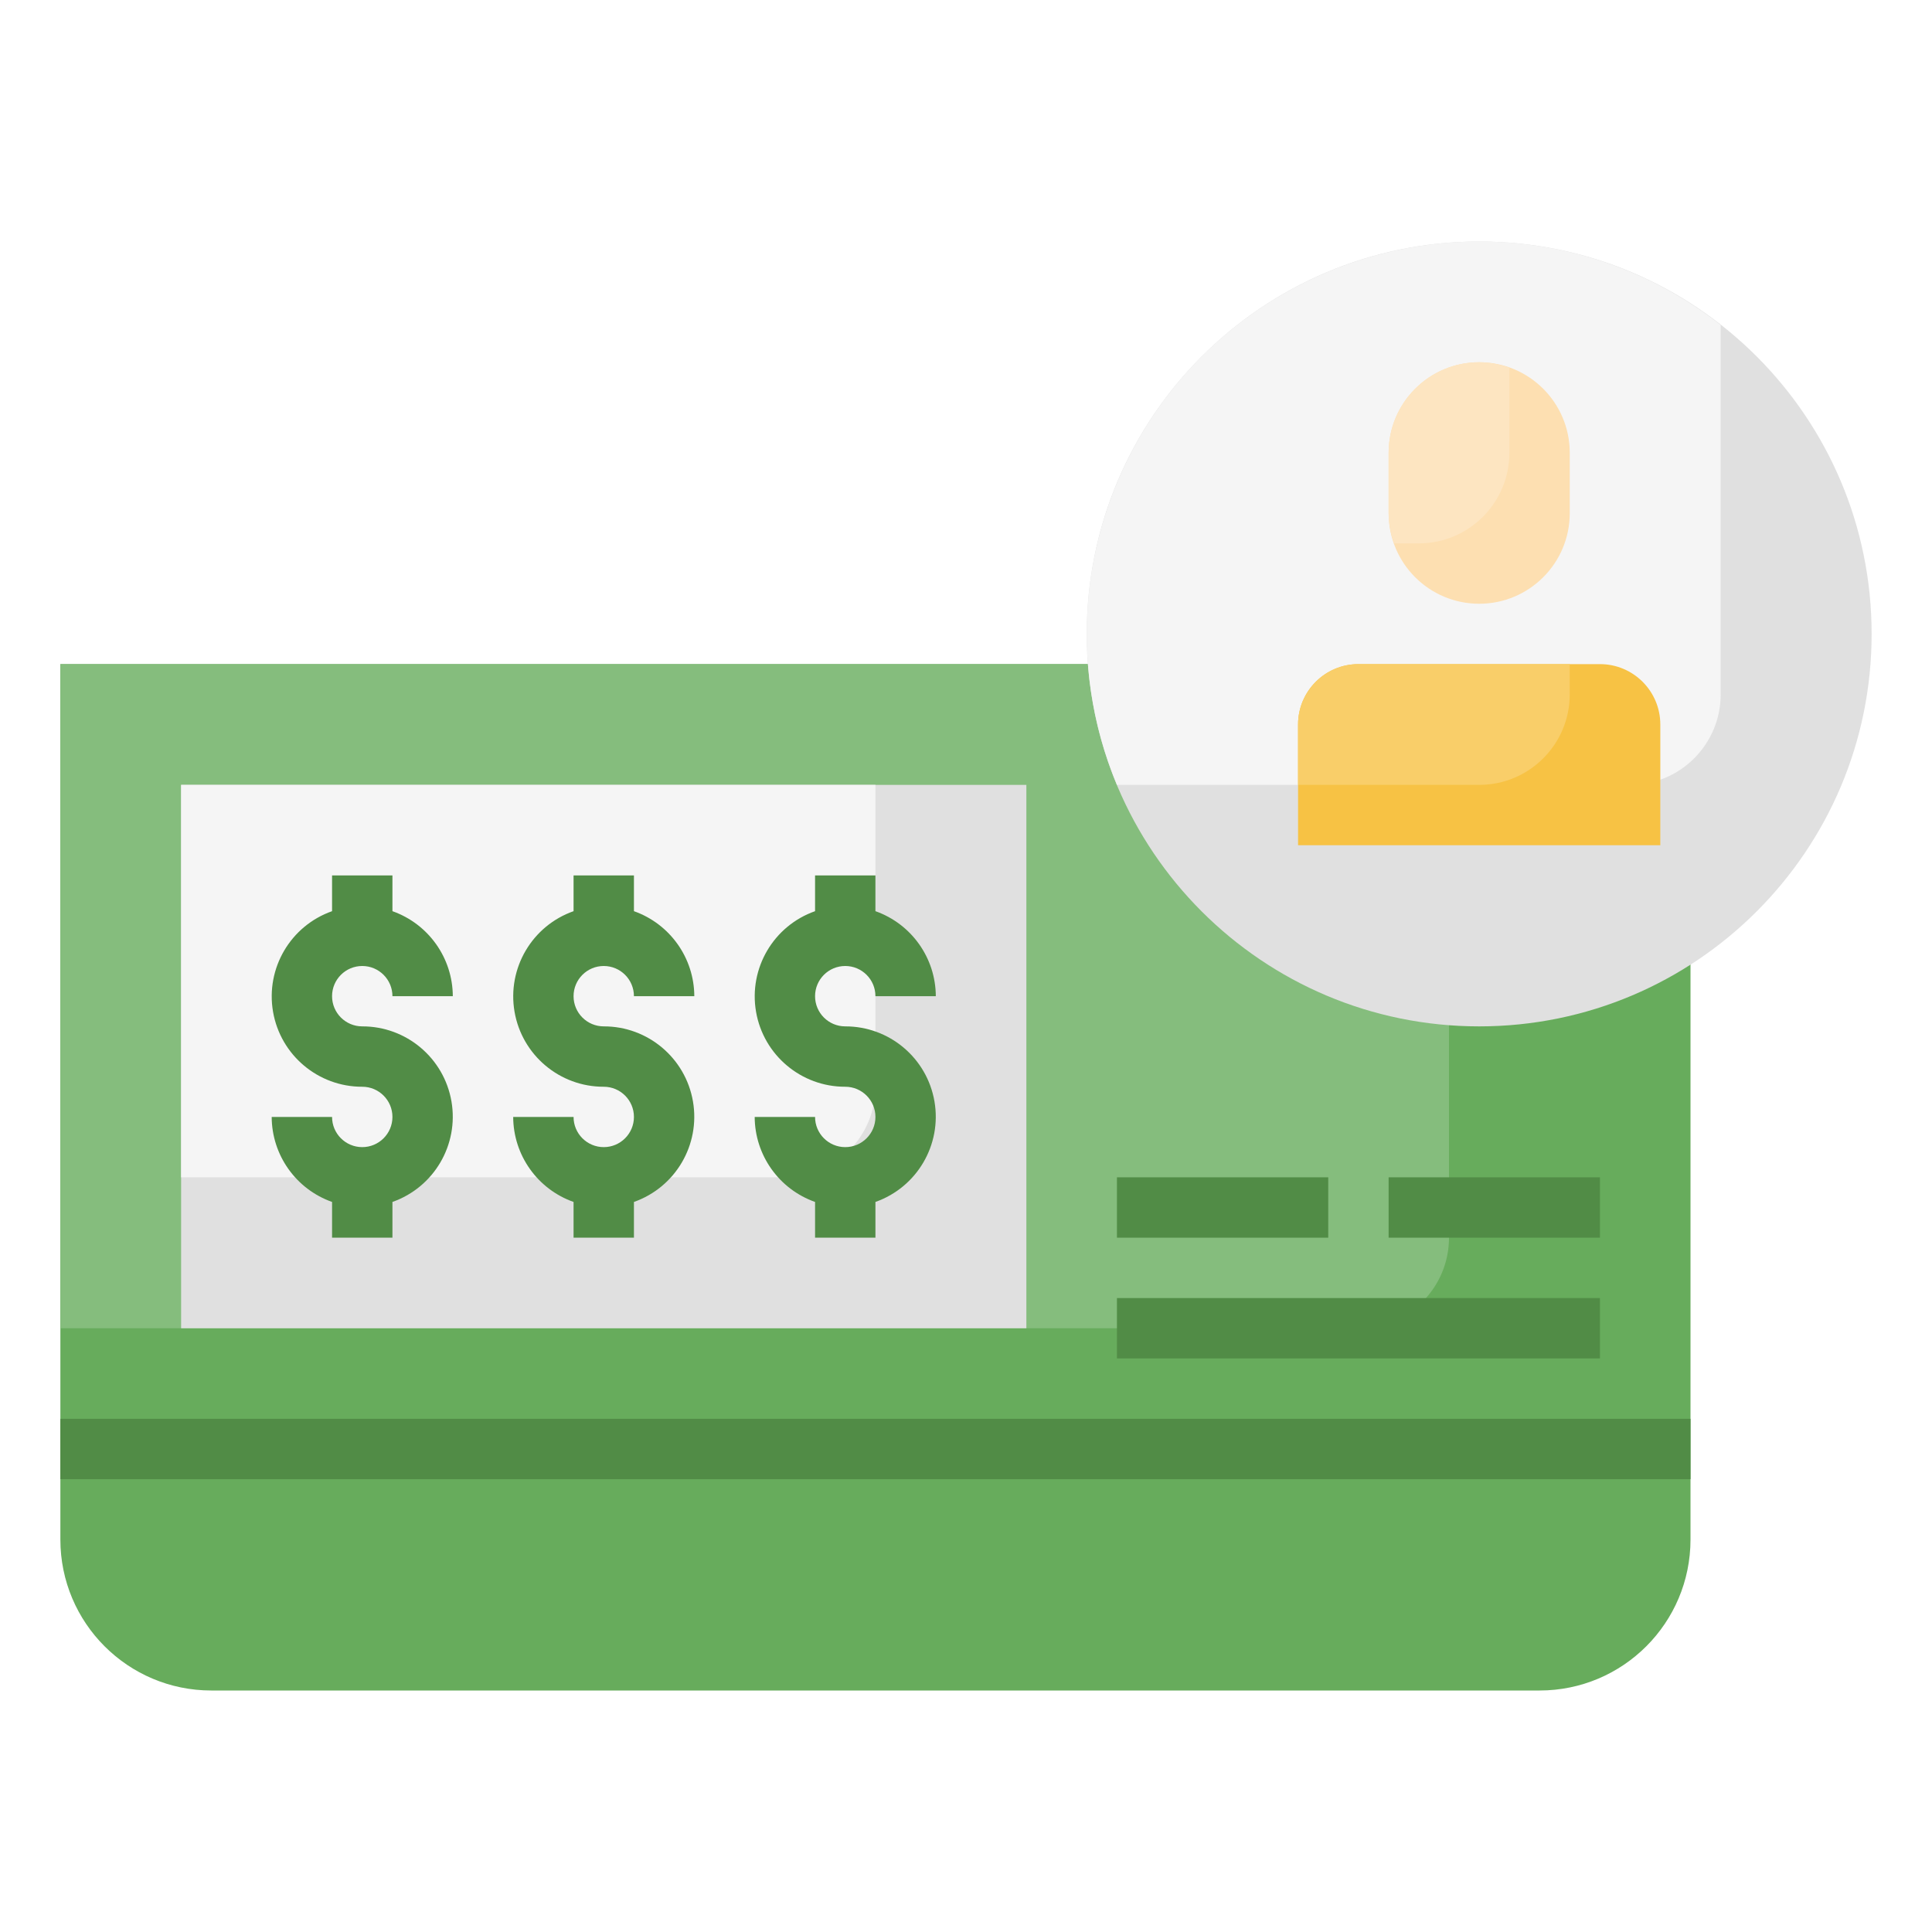
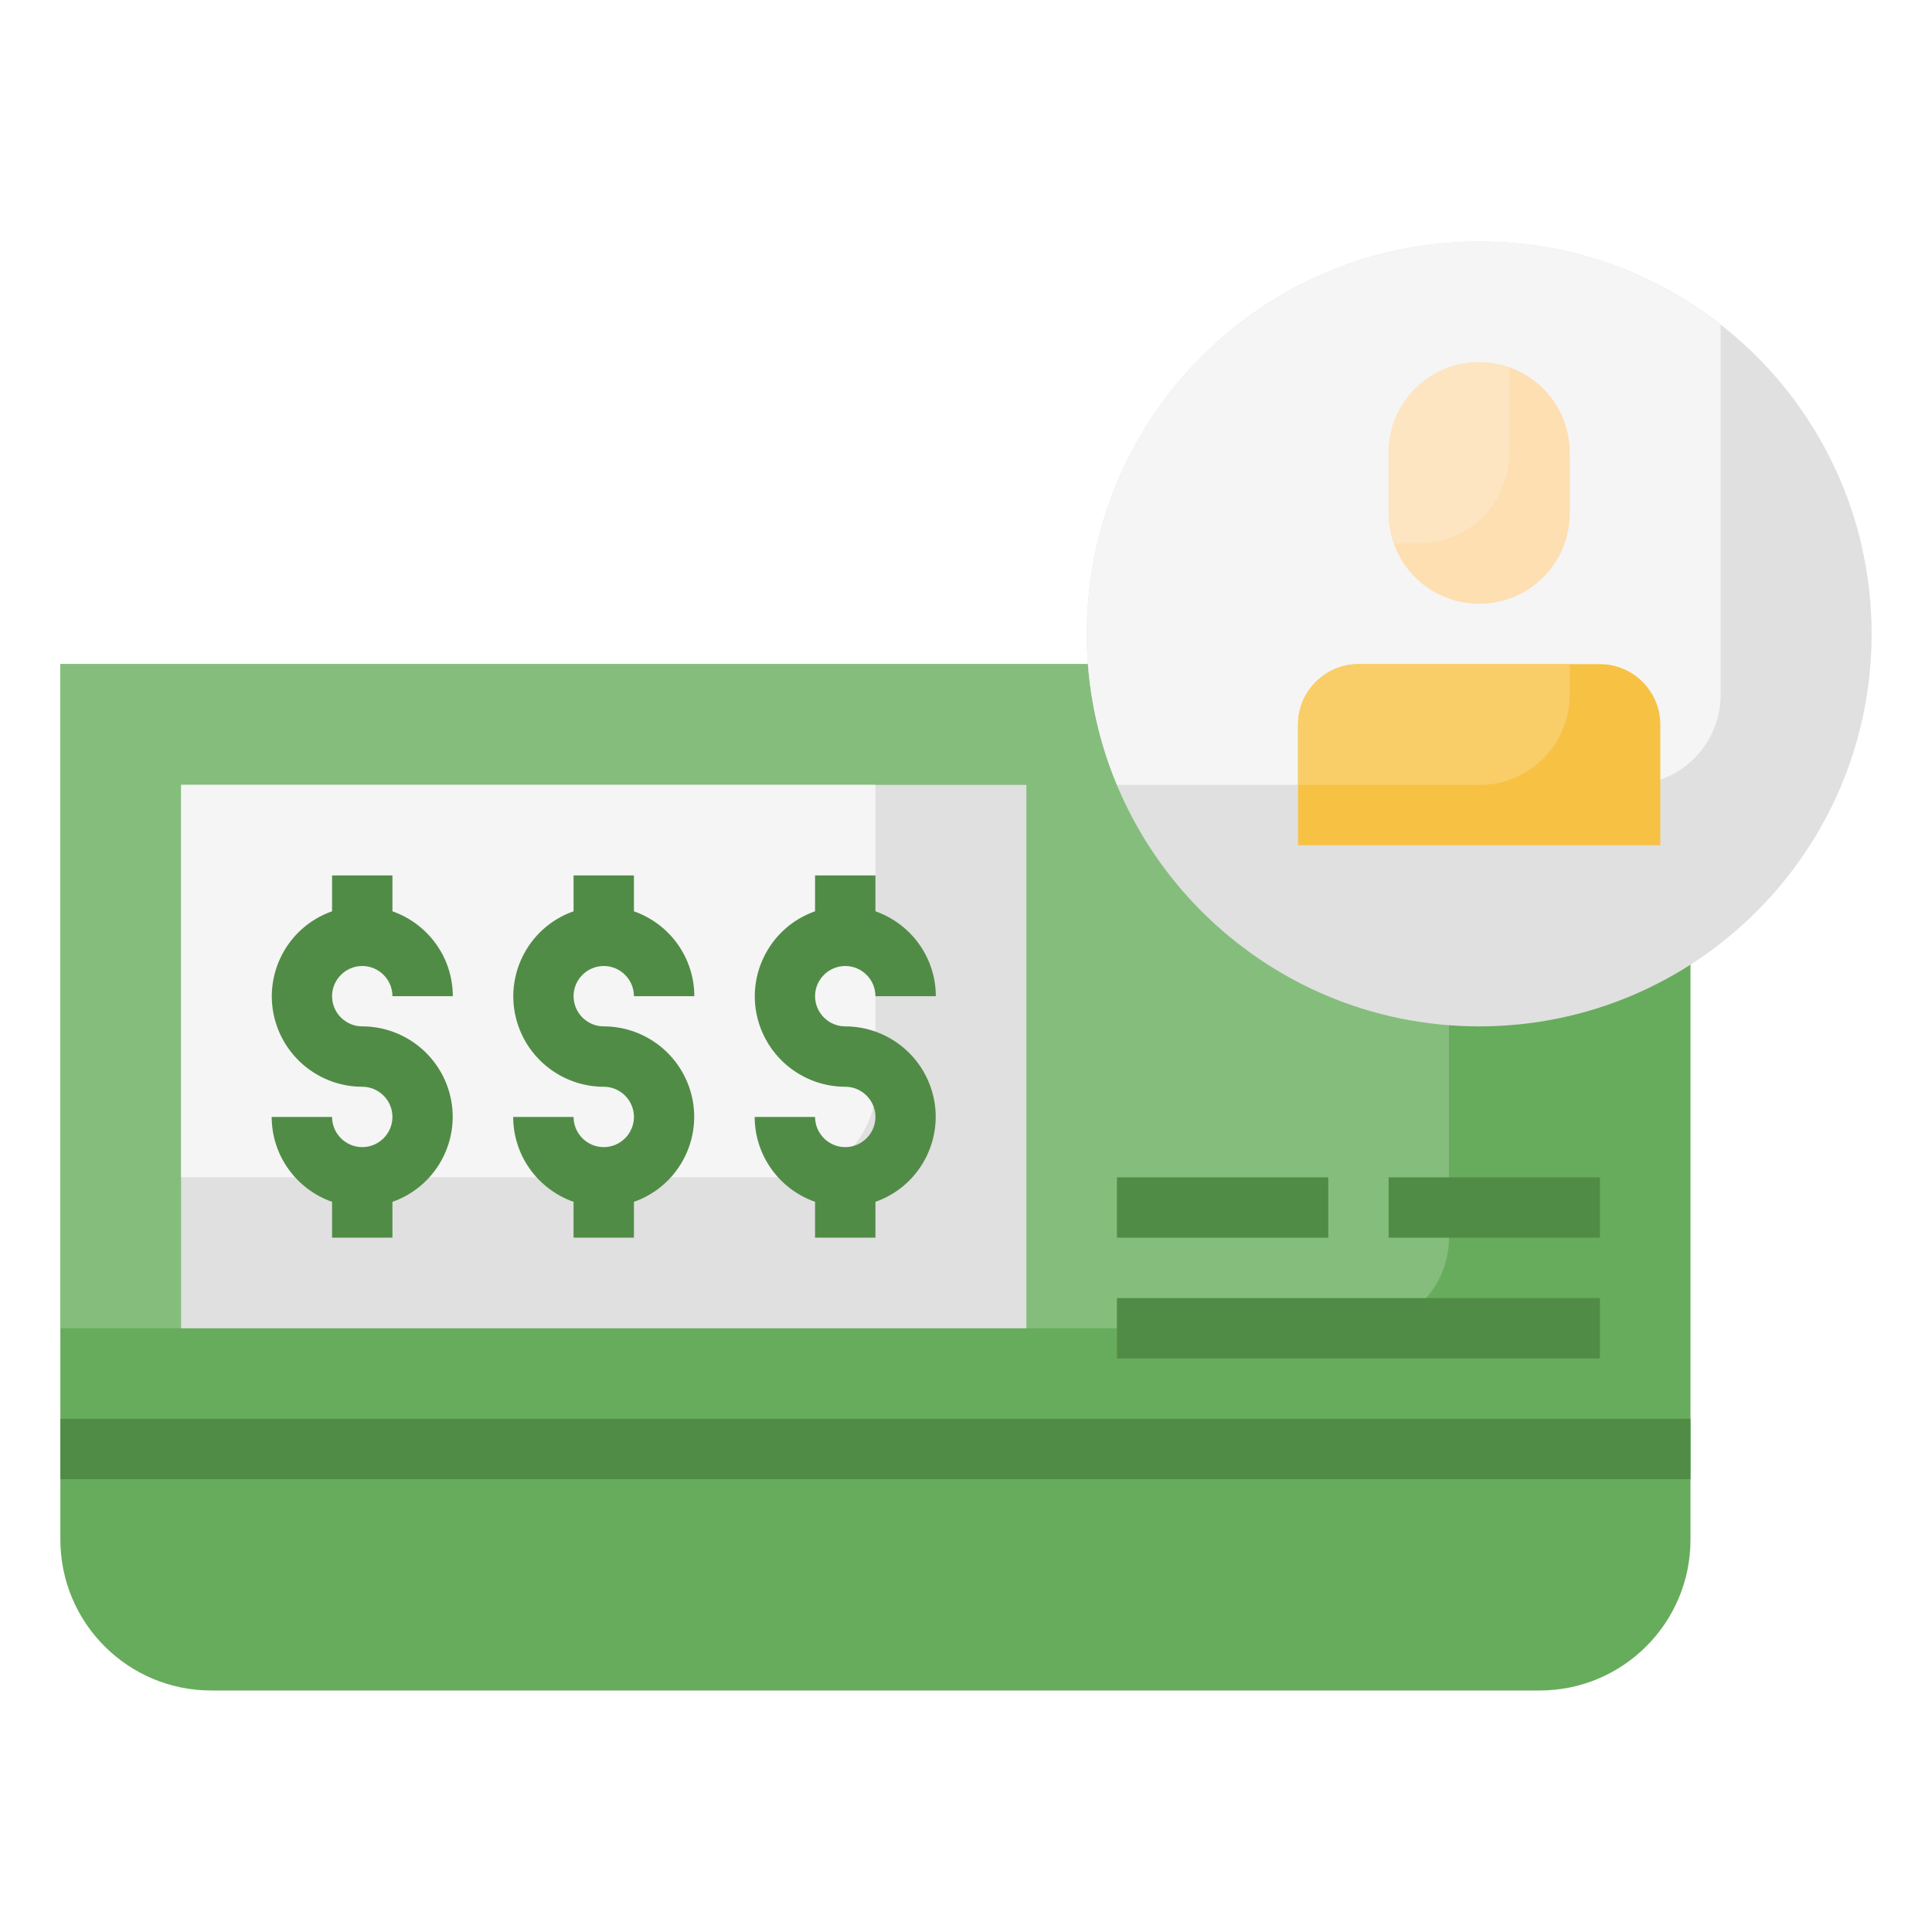
- <svg xmlns="http://www.w3.org/2000/svg" id="Layer_3" height="512" viewBox="0 0 64 64" width="512" data-name="Layer 3">
-   <path d="m2 22h54a0 0 0 0 1 0 0v29a5 5 0 0 1 -5 5h-44a5 5 0 0 1 -5-5v-29a0 0 0 0 1 0 0z" fill="#67ac5c" />
-   <path d="m2 22v22h43a3 3 0 0 0 3-3v-19z" fill="#85bd7d" />
-   <circle cx="49" cy="21" fill="#e0e0e0" r="13" />
-   <path d="m49 8a13 13 0 0 0 -12 18h17a3 3 0 0 0 3-3v-12.233a12.931 12.931 0 0 0 -8-2.767z" fill="#f5f5f5" />
-   <path d="m6 26h28v18h-28z" fill="#e0e0e0" />
-   <path d="m6 26v13h20a3 3 0 0 0 3-3v-10z" fill="#f5f5f5" />
-   <path d="m2 47h54v2h-54z" fill="#518c46" />
-   <path d="m43 22h12a0 0 0 0 1 0 0v4a2 2 0 0 1 -2 2h-8a2 2 0 0 1 -2-2v-4a0 0 0 0 1 0 0z" fill="#f7c244" transform="matrix(-1 0 0 -1 98 50)" />
-   <rect fill="#fddfb1" height="8" rx="3" transform="matrix(-1 0 0 -1 98 32)" width="6" x="46" y="12" />
-   <g fill="#518c46">
-     <path d="m12 32a1 1 0 0 1 1 1h2a3 3 0 0 0 -2-2.816v-1.184h-2v1.184a2.993 2.993 0 0 0 1 5.816 1 1 0 1 1 -1 1h-2a3 3 0 0 0 2 2.816v1.184h2v-1.184a2.993 2.993 0 0 0 -1-5.816 1 1 0 0 1 0-2z" />
-     <path d="m20 32a1 1 0 0 1 1 1h2a3 3 0 0 0 -2-2.816v-1.184h-2v1.184a2.993 2.993 0 0 0 1 5.816 1 1 0 1 1 -1 1h-2a3 3 0 0 0 2 2.816v1.184h2v-1.184a2.993 2.993 0 0 0 -1-5.816 1 1 0 0 1 0-2z" />
-     <path d="m28 32a1 1 0 0 1 1 1h2a3 3 0 0 0 -2-2.816v-1.184h-2v1.184a2.993 2.993 0 0 0 1 5.816 1 1 0 1 1 -1 1h-2a3 3 0 0 0 2 2.816v1.184h2v-1.184a2.993 2.993 0 0 0 -1-5.816 1 1 0 0 1 0-2z" />
-     <path d="m37 43h16v2h-16z" />
-     <path d="m37 39h7v2h-7z" />
-     <path d="m46 39h7v2h-7z" />
+ <svg xmlns="http://www.w3.org/2000/svg" version="1.1" id="Layer_3" x="0px" y="0px" viewBox="0 0 512 512" style="enable-background:new 0 0 512 512;" xml:space="preserve">
+   <style type="text/css">
+ 	.st0{fill:#67AC5C;}
+ 	.st1{fill:#85BD7D;}
+ 	.st2{fill:#E0E0E0;}
+ 	.st3{fill:#F5F5F5;}
+ 	.st4{fill:#518C46;}
+ 	.st5{fill:#F7C244;}
+ 	.st6{fill:#FDDFB1;}
+ 	.st7{fill:#F9CE69;}
+ 	.st8{fill:#FDE5C1;}
+ </style>
+   <path class="st0" d="M16,176h432l0,0v232c0,22.1-17.9,40-40,40H56c-22.1,0-40-17.9-40-40V176L16,176z" />
+   <path class="st1" d="M16,176v176h344c13.3,0,24-10.7,24-24V176H16z" />
+   <circle class="st2" cx="392" cy="168" r="104" />
+   <path class="st3" d="M392,64c-57.4,0-104,46.6-104,104c0,13.7,2.7,27.3,8,40h136c13.3,0,24-10.7,24-24V86.1  C437.8,71.8,415.2,64,392,64z" />
+   <path class="st2" d="M48,208h224v144H48V208z" />
+   <path class="st3" d="M48,208v104h160c13.3,0,24-10.7,24-24v-80H48z" />
+   <path class="st4" d="M16,376h432v16H16V376z" />
+   <path class="st5" d="M440,224h-96l0,0v-32c0-8.8,7.2-16,16-16h64c8.8,0,16,7.2,16,16V224L440,224z" />
+   <path class="st6" d="M392,160L392,160c-13.3,0-24-10.7-24-24v-16c0-13.3,10.7-24,24-24l0,0c13.3,0,24,10.7,24,24v16  C416,149.3,405.3,160,392,160z" />
+   <g>
+     <path class="st4" d="M96,256c4.4,0,8,3.6,8,8h16c0-10.1-6.4-19.1-16-22.5V232H88v9.5c-12.5,4.4-19,18.1-14.6,30.5   c3.4,9.6,12.5,16,22.6,16c4.4,0,8,3.6,8,8s-3.6,8-8,8s-8-3.6-8-8H72c0,10.1,6.4,19.1,16,22.5v9.5h16v-9.5   c12.5-4.4,19-18.1,14.6-30.5c-3.4-9.6-12.5-16-22.6-16c-4.4,0-8-3.6-8-8S91.6,256,96,256z" />
+     <path class="st4" d="M160,256c4.4,0,8,3.6,8,8h16c0-10.1-6.4-19.1-16-22.5V232h-16v9.5c-12.5,4.4-19,18.1-14.6,30.5   c3.4,9.6,12.5,16,22.6,16c4.4,0,8,3.6,8,8s-3.6,8-8,8s-8-3.6-8-8h-16c0,10.1,6.4,19.1,16,22.5v9.5h16v-9.5   c12.5-4.4,19-18.1,14.6-30.5c-3.4-9.6-12.5-16-22.6-16c-4.4,0-8-3.6-8-8S155.6,256,160,256z" />
+     <path class="st4" d="M224,256c4.4,0,8,3.6,8,8h16c0-10.1-6.4-19.1-16-22.5V232h-16v9.5c-12.5,4.4-19,18.1-14.6,30.5   c3.4,9.6,12.5,16,22.6,16c4.4,0,8,3.6,8,8s-3.6,8-8,8s-8-3.6-8-8h-16c0,10.1,6.4,19.1,16,22.5v9.5h16v-9.5   c12.5-4.4,19-18.1,14.6-30.5c-3.4-9.6-12.5-16-22.6-16c-4.4,0-8-3.6-8-8S219.6,256,224,256z" />
+     <path class="st4" d="M296,344h128v16H296V344z" />
+     <path class="st4" d="M296,312h56v16h-56V312z" />
+     <path class="st4" d="M368,312h56v16h-56V312z" />
  </g>
-   <path d="m49 26a3 3 0 0 0 3-3v-1h-7a2 2 0 0 0 -2 2v2z" fill="#f9ce69" />
-   <path d="m49 12a3 3 0 0 0 -3 3v2a2.962 2.962 0 0 0 .184 1h.816a3 3 0 0 0 3-3v-2.816a2.962 2.962 0 0 0 -1-.184z" fill="#fde5c1" />
+   <path class="st7" d="M392,208c13.3,0,24-10.7,24-24v-8h-56c-8.8,0-16,7.2-16,16v16H392z" />
+   <path class="st8" d="M392,96c-13.3,0-24,10.7-24,24v16c0,2.7,0.5,5.4,1.5,8h6.5c13.3,0,24-10.7,24-24V97.5  C397.4,96.5,394.7,96,392,96z" />
</svg>
